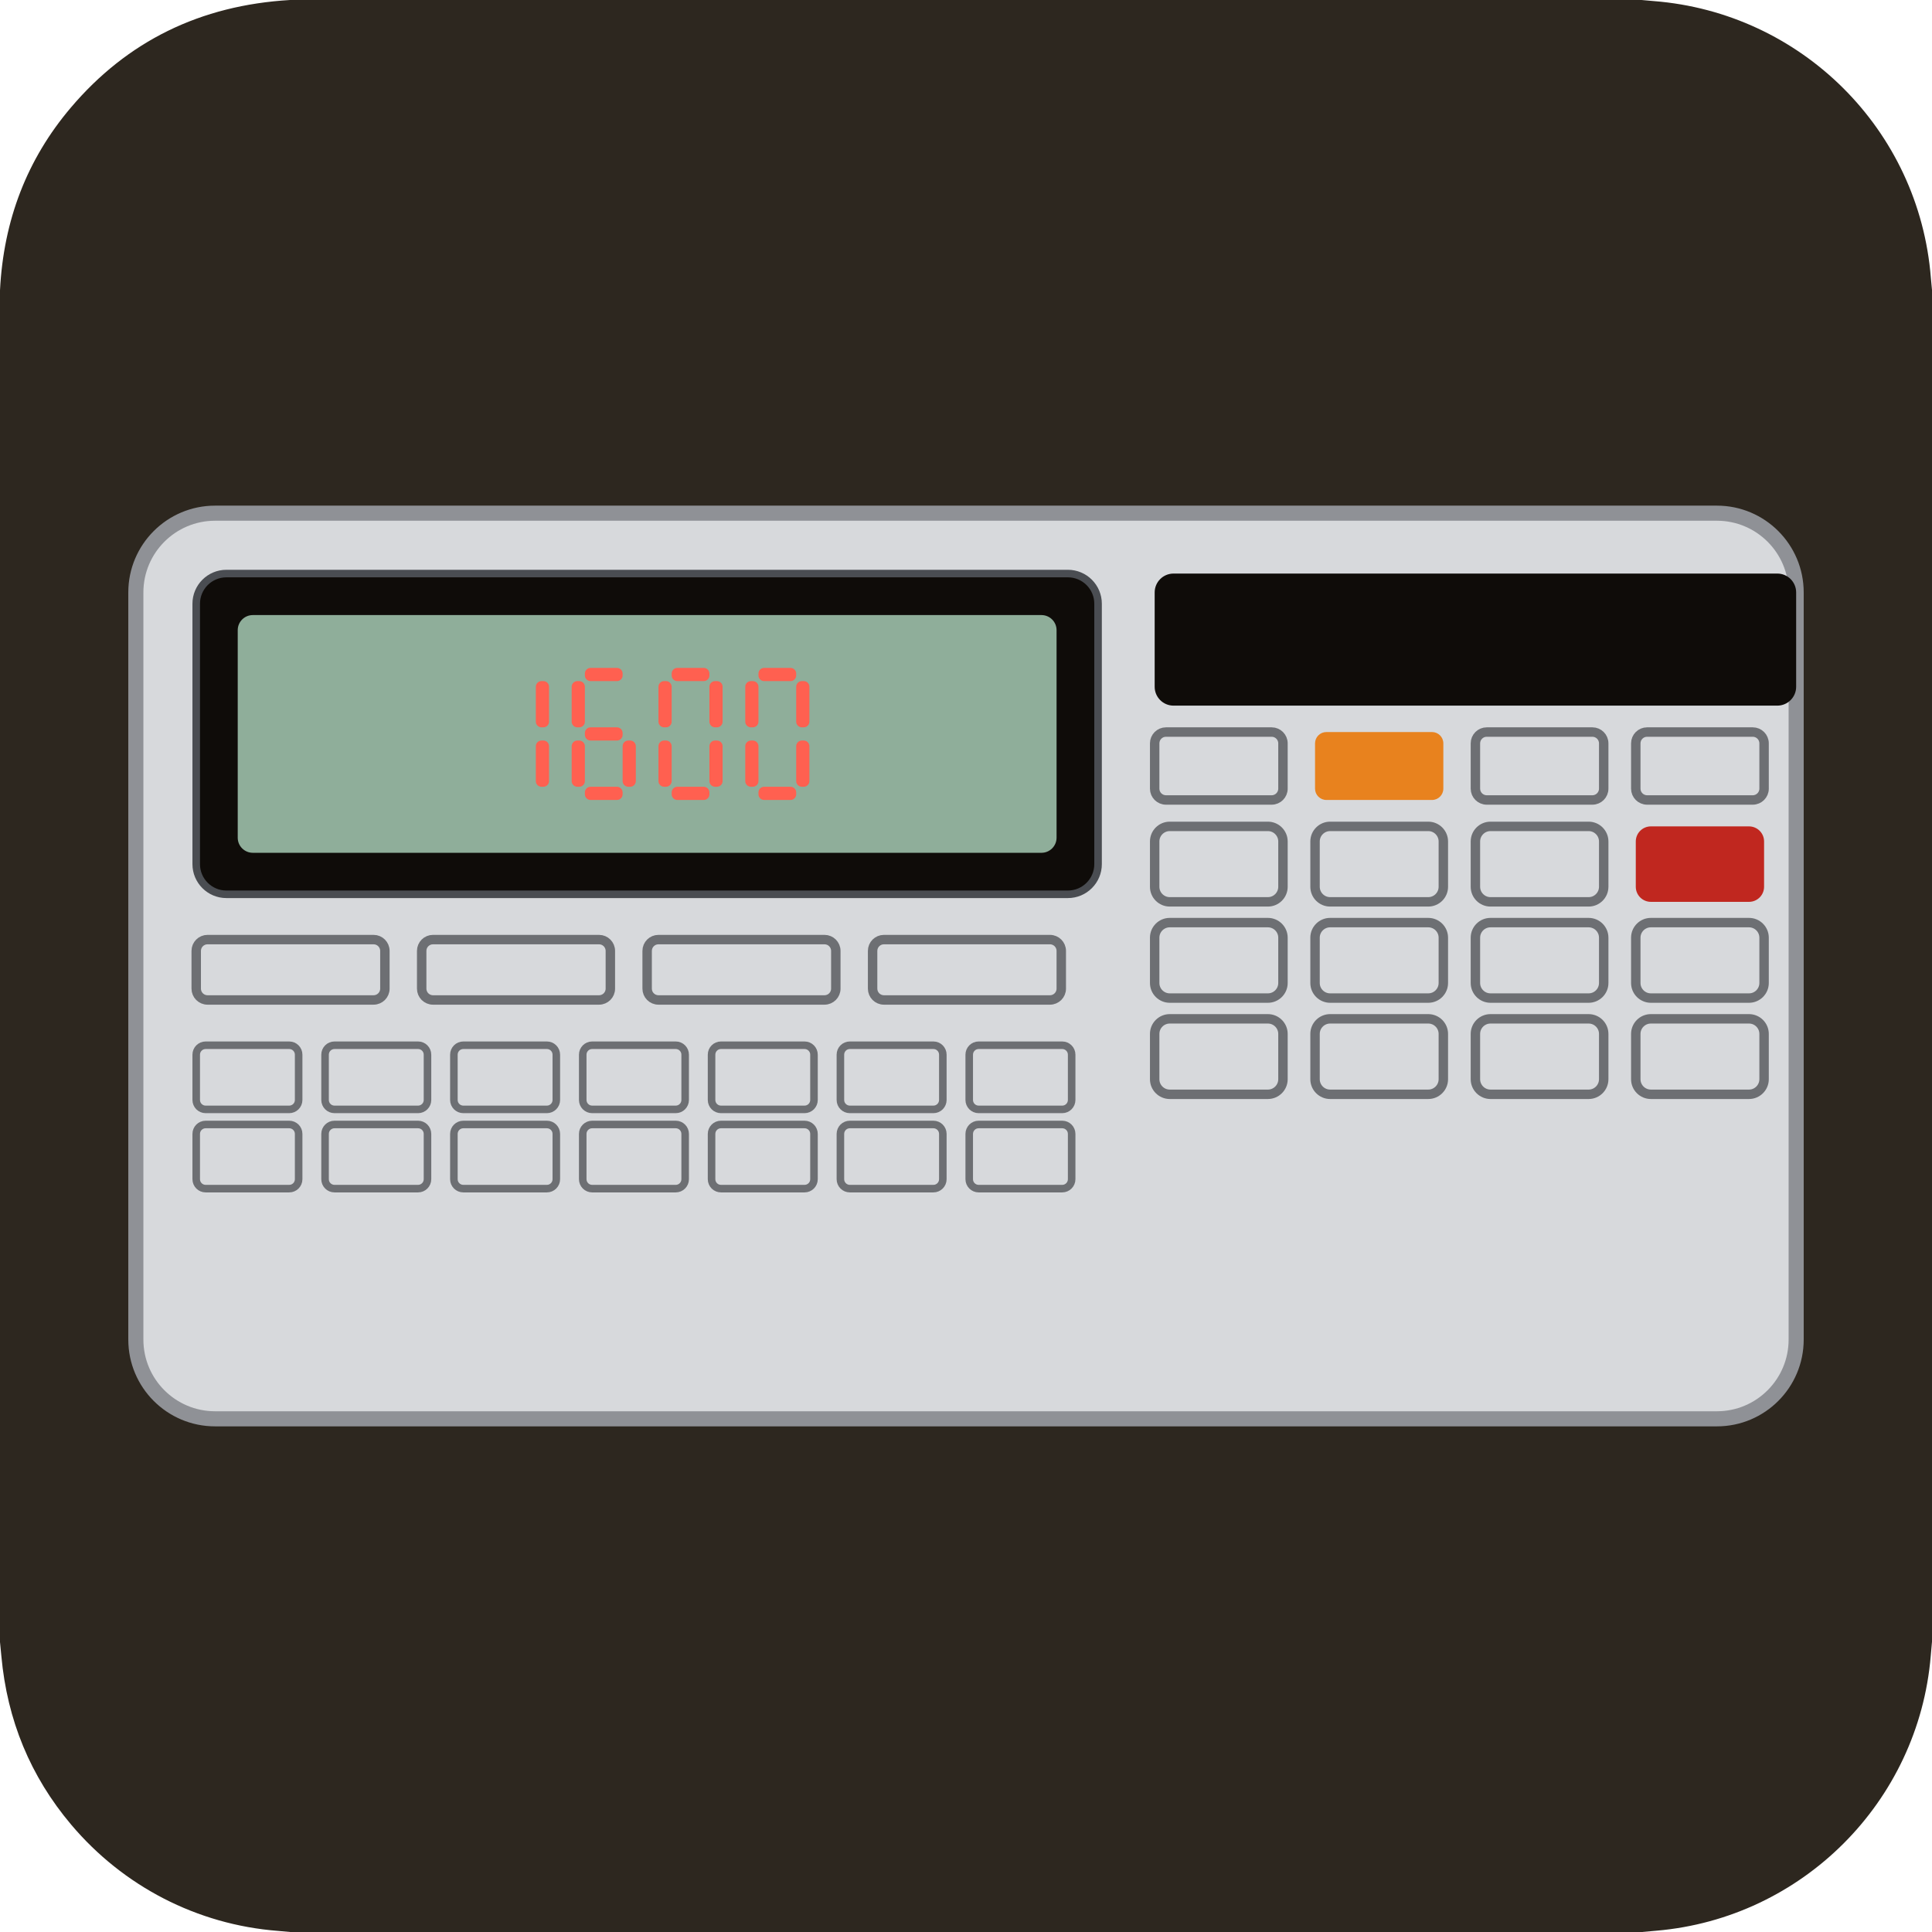
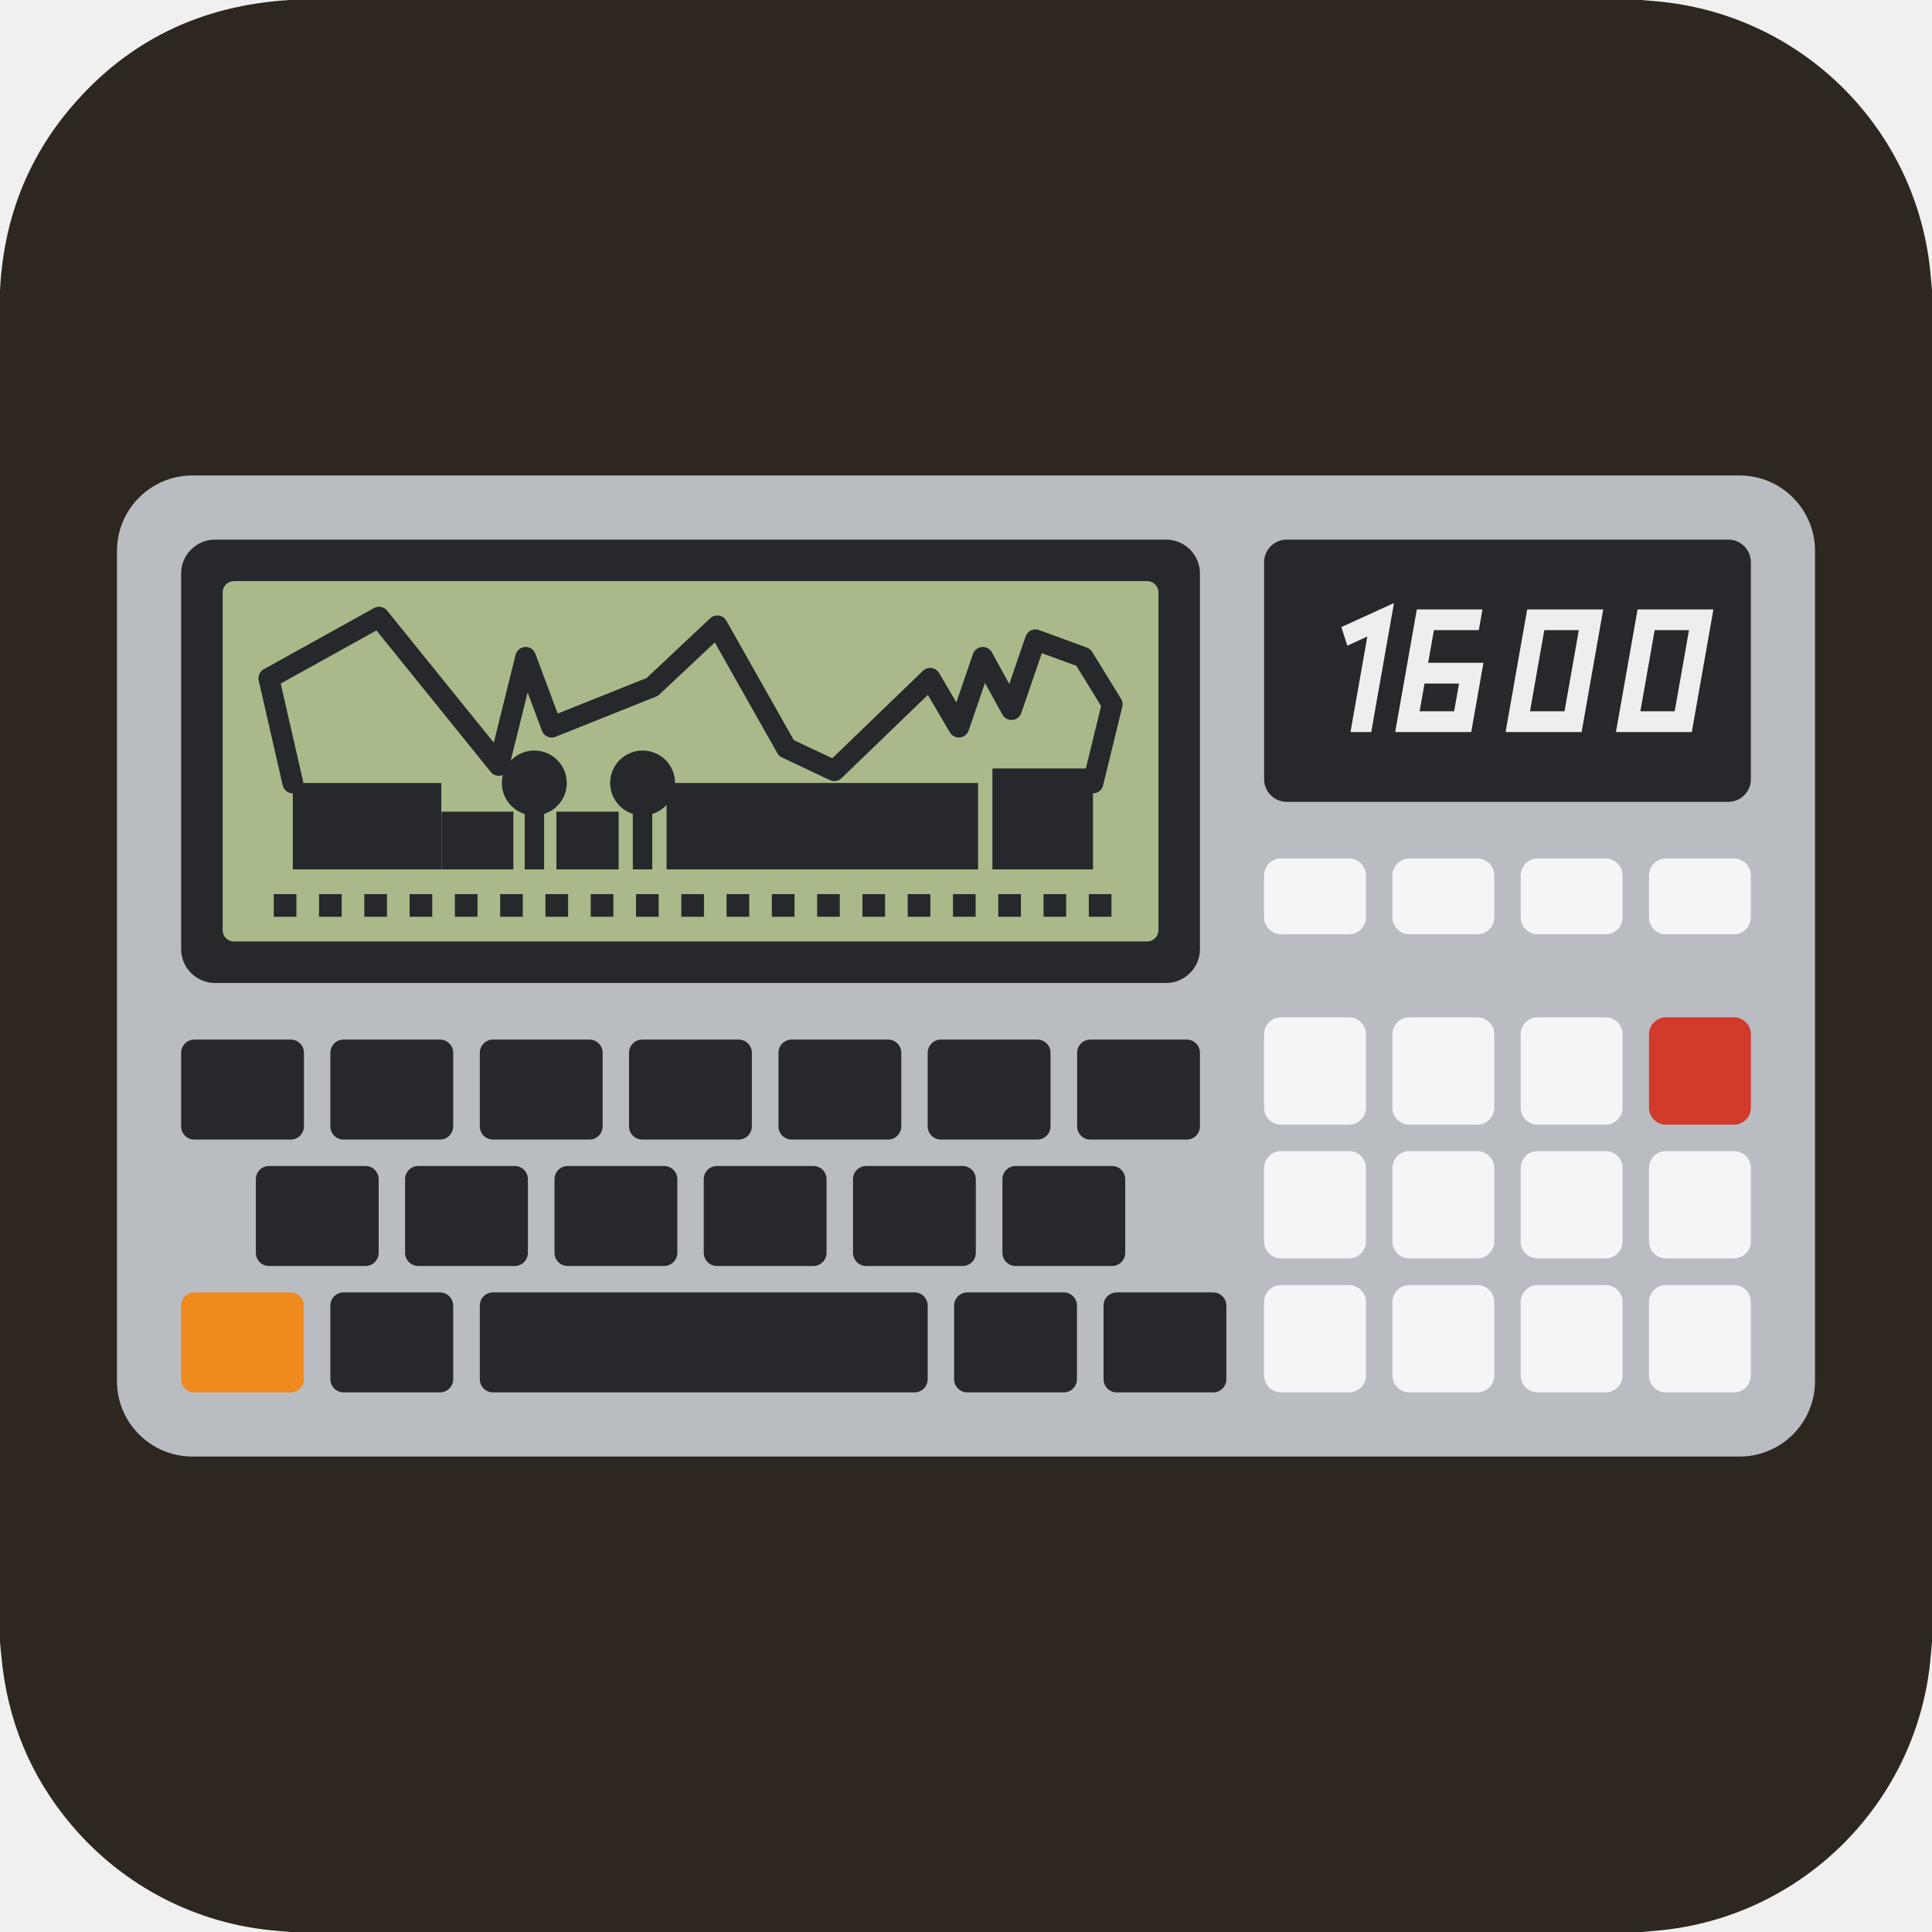
<svg xmlns="http://www.w3.org/2000/svg" viewBox="0 0 1024 1024" width="1024" height="1024">
  <g id="backdrop">
-     <rect width="1024" height="1024" fill="#ffffff" />
-     <path fill="#2d271f" d="       M 870.03 0.00       Q 873.25 0.32 876.49 0.57       C 954.63 6.69 1017.19 68.55 1023.40 147.26       Q 1023.66 150.48 1024.00 153.68       L 1024.00 870.15       Q 1023.65 873.94 1023.33 877.74       C 1016.82 955.10 955.20 1016.65 877.98 1023.31       Q 874.11 1023.64 870.24 1024.00       L 153.84 1024.00       Q 150.56 1023.67 147.25 1023.41       C 104.45 1020.07 65.28 999.76 37.70 967.07       Q 5.35 928.73 0.72 877.74       Q 0.38 874.02 0.00 870.32       L 0.00 153.86       Q 2.82 97.96 37.55 57.03       Q 82.38 4.19 153.74 0.00       Z" />
+     <path fill="#2d271f" d="M 870.03 0.00 Q 873.25 0.32 876.49 0.57 C 954.63 6.69 1017.19 68.55 1023.40 147.26 Q 1023.66 150.48 1024.00 153.68 L 1024.00 870.15 Q 1023.65 873.94 1023.33 877.74 C 1016.82 955.10 955.20 1016.65 877.98 1023.31 Q 874.11 1023.64 870.24 1024.00 L 153.84 1024.00 Q 150.56 1023.67 147.25 1023.41 C 104.45 1020.07 65.28 999.76 37.70 967.07 Q 5.35 928.73 0.72 877.74 Q 0.38 874.02 0.00 870.32 L 0.00 153.86 Q 2.82 97.96 37.55 57.03 Q 82.38 4.19 153.74 0.00 Z" />
  </g>
-   <g id="calculator-body">
-     <rect x="72" y="272" width="880" height="480" rx="42" fill="#d7d9dc" stroke="#8f9196" stroke-width="8" />
-   </g>
-   <g id="display">
-     <rect x="104" y="304" width="478" height="170" rx="16" fill="#0f0c09" stroke="#4a4d52" stroke-width="4" />
-     <rect x="126" y="326" width="434" height="126" rx="8" fill="#8fae9a" />
-   </g>
-   <g id="lcd-readout" fill="#ff6050">
-     <rect x="284.00" y="361.00" width="7.00" height="24.50" rx="3" />
-     <rect x="284.00" y="392.50" width="7.00" height="24.50" rx="3" />
-     <rect x="310.00" y="354.00" width="20.00" height="7.00" rx="3" />
-     <rect x="303.00" y="361.00" width="7.00" height="24.50" rx="3" />
-     <rect x="310.00" y="385.50" width="20.00" height="7.00" rx="3" />
-     <rect x="303.00" y="392.50" width="7.00" height="24.50" rx="3" />
-     <rect x="330.00" y="392.50" width="7.00" height="24.50" rx="3" />
-     <rect x="310.00" y="417.00" width="20.00" height="7.00" rx="3" />
-     <rect x="356.00" y="354.00" width="20.00" height="7.00" rx="3" />
-     <rect x="376.00" y="361.00" width="7.00" height="24.50" rx="3" />
-     <rect x="376.00" y="392.50" width="7.00" height="24.50" rx="3" />
-     <rect x="356.00" y="417.00" width="20.00" height="7.00" rx="3" />
-     <rect x="349.00" y="392.50" width="7.00" height="24.50" rx="3" />
-     <rect x="349.00" y="361.00" width="7.00" height="24.50" rx="3" />
-     <rect x="402.00" y="354.00" width="20.00" height="7.00" rx="3" />
-     <rect x="422.00" y="361.00" width="7.00" height="24.50" rx="3" />
-     <rect x="422.00" y="392.50" width="7.00" height="24.50" rx="3" />
-     <rect x="402.00" y="417.00" width="20.00" height="7.00" rx="3" />
-     <rect x="395.00" y="392.50" width="7.00" height="24.50" rx="3" />
-     <rect x="395.00" y="361.00" width="7.00" height="24.50" rx="3" />
-   </g>
-   <g id="fn-keys">
-     <rect x="104.00" y="498.00" width="100.00" height="32.00" rx="6.00" fill="none" stroke="#6d6f73" stroke-width="5" />
-     <rect x="223.50" y="498.00" width="100.00" height="32.00" rx="6.00" fill="none" stroke="#6d6f73" stroke-width="5" />
-     <rect x="343.00" y="498.00" width="100.00" height="32.00" rx="6.00" fill="none" stroke="#6d6f73" stroke-width="5" />
-     <rect x="462.50" y="498.00" width="100.00" height="32.00" rx="6.00" fill="none" stroke="#6d6f73" stroke-width="5" />
-   </g>
-   <g id="brand-bezel">
-     <rect x="612" y="304" width="340" height="70" rx="10" fill="#0f0c09" />
-   </g>
-   <g id="top-fn-keys">
-     <rect x="612" y="388" width="68" height="36" rx="6" fill="none" stroke="#6d6f73" stroke-width="5" />
-     <rect x="697" y="388" width="68" height="36" rx="6" fill="#e8821e" />
-     <rect x="782" y="388" width="68" height="36" rx="6" fill="none" stroke="#6d6f73" stroke-width="5" />
-     <rect x="867" y="388" width="68" height="36" rx="6" fill="none" stroke="#6d6f73" stroke-width="5" />
-   </g>
-   <g id="numeric-keypad">
-     <rect x="612.00" y="438.00" width="68.00" height="40.00" rx="8.00" fill="none" stroke="#6d6f73" stroke-width="5" />
-     <rect x="697.00" y="438.00" width="68.00" height="40.00" rx="8.00" fill="none" stroke="#6d6f73" stroke-width="5" />
-     <rect x="782.00" y="438.00" width="68.00" height="40.00" rx="8.00" fill="none" stroke="#6d6f73" stroke-width="5" />
-     <rect x="867.00" y="438.00" width="68.00" height="40.00" rx="8.00" fill="#c0271f" />
-     <rect x="612.00" y="489.00" width="68.00" height="40.00" rx="8.00" fill="none" stroke="#6d6f73" stroke-width="5" />
-     <rect x="697.00" y="489.00" width="68.00" height="40.00" rx="8.00" fill="none" stroke="#6d6f73" stroke-width="5" />
-     <rect x="782.00" y="489.00" width="68.00" height="40.00" rx="8.00" fill="none" stroke="#6d6f73" stroke-width="5" />
-     <rect x="867.00" y="489.00" width="68.00" height="40.00" rx="8.00" fill="none" stroke="#6d6f73" stroke-width="5" />
-     <rect x="612.00" y="540.00" width="68.00" height="40.00" rx="8.00" fill="none" stroke="#6d6f73" stroke-width="5" />
-     <rect x="697.00" y="540.00" width="68.00" height="40.00" rx="8.00" fill="none" stroke="#6d6f73" stroke-width="5" />
-     <rect x="782.00" y="540.00" width="68.00" height="40.00" rx="8.00" fill="none" stroke="#6d6f73" stroke-width="5" />
-     <rect x="867.00" y="540.00" width="68.00" height="40.00" rx="8.00" fill="none" stroke="#6d6f73" stroke-width="5" />
-   </g>
-   <g id="keyboard">
-     <rect x="104.00" y="554.00" width="54.29" height="34.00" rx="5.00" fill="none" stroke="#6d6f73" stroke-width="4" />
-     <rect x="172.29" y="554.00" width="54.29" height="34.00" rx="5.00" fill="none" stroke="#6d6f73" stroke-width="4" />
-     <rect x="240.57" y="554.00" width="54.29" height="34.00" rx="5.00" fill="none" stroke="#6d6f73" stroke-width="4" />
-     <rect x="308.86" y="554.00" width="54.29" height="34.00" rx="5.00" fill="none" stroke="#6d6f73" stroke-width="4" />
-     <rect x="377.14" y="554.00" width="54.29" height="34.00" rx="5.00" fill="none" stroke="#6d6f73" stroke-width="4" />
-     <rect x="445.43" y="554.00" width="54.29" height="34.00" rx="5.00" fill="none" stroke="#6d6f73" stroke-width="4" />
-     <rect x="513.71" y="554.00" width="54.29" height="34.00" rx="5.00" fill="none" stroke="#6d6f73" stroke-width="4" />
-     <rect x="104.00" y="596.00" width="54.29" height="34.00" rx="5.00" fill="none" stroke="#6d6f73" stroke-width="4" />
-     <rect x="172.29" y="596.00" width="54.29" height="34.00" rx="5.00" fill="none" stroke="#6d6f73" stroke-width="4" />
-     <rect x="240.57" y="596.00" width="54.29" height="34.00" rx="5.00" fill="none" stroke="#6d6f73" stroke-width="4" />
-     <rect x="308.86" y="596.00" width="54.29" height="34.00" rx="5.00" fill="none" stroke="#6d6f73" stroke-width="4" />
-     <rect x="377.14" y="596.00" width="54.29" height="34.00" rx="5.00" fill="none" stroke="#6d6f73" stroke-width="4" />
-     <rect x="445.43" y="596.00" width="54.29" height="34.00" rx="5.00" fill="none" stroke="#6d6f73" stroke-width="4" />
-     <rect x="513.71" y="596.00" width="54.29" height="34.00" rx="5.00" fill="none" stroke="#6d6f73" stroke-width="4" />
+   <g id="pc1600">
+     <rect x="62.0" y="252.0" width="900" height="520" rx="40" fill="#b9bdc2" />
+     <rect x="96.0" y="286.0" width="540.0" height="235" rx="18" fill="#26282b" />
+     <rect x="118.0" y="308.0" width="496.0" height="191" rx="6" fill="#a9b98a" />
+     <polyline points="155.2,415.0 142.5,359.5 200.9,327.1 264.4,405.7 278.6,348.4 292.4,385.4 345.7,364.1 380.2,331.7 416.8,396.5 442.2,408.5 493.0,359.5 508.2,385.4 520.9,348.4 536.1,376.1 548.8,339.1 574.2,348.4 589.5,373.3 579.3,415.0" fill="none" stroke="#26282b" stroke-width="11" stroke-linejoin="round" stroke-linecap="round" />
+     <rect x="155.2" y="415.0" width="78.7" height="45.8" fill="#26282b" />
+     <rect x="234.0" y="430.2" width="38.1" height="30.6" fill="#26282b" />
+     <rect x="294.9" y="430.2" width="33.0" height="30.6" fill="#26282b" />
+     <rect x="353.3" y="415.0" width="165.1" height="45.8" fill="#26282b" />
+     <rect x="526.0" y="407.3" width="53.3" height="53.5" fill="#26282b" />
+     <circle cx="283.2" cy="415.0" r="17.2" fill="#26282b" />
+     <rect x="278.1" y="415.0" width="10.3" height="45.8" fill="#26282b" />
+     <circle cx="340.6" cy="415.0" r="17.2" fill="#26282b" />
+     <rect x="335.4" y="415.0" width="10.3" height="45.8" fill="#26282b" />
+     <line x1="145.1" y1="479.9" x2="589.5" y2="479.9" stroke="#26282b" stroke-width="12" stroke-dasharray="12 12" />
+     <rect x="670.0" y="286.0" width="258.0" height="139" rx="12" fill="#26282b" />
+     <path d="M 709.3 337.3 L 727.0 328.5 V 388.0 M 780.0 328.5 H 750.7 V 382.5 H 780.0 V 356.8 H 750.7 M 809.2 328.5 H 838.5 V 382.5 H 809.2 Z M 867.7 328.5 H 896.9 V 382.5 H 867.7 Z" fill="none" stroke="#eceef0" stroke-width="11" stroke-linejoin="miter" stroke-linecap="butt" transform="translate(62.7 0) skewX(-10)" />
+     <rect x="670.0" y="455.0" width="54.0" height="40.2" rx="9" fill="#f4f5f6" />
+     <rect x="738.0" y="455.0" width="54.0" height="40.2" rx="9" fill="#f4f5f6" />
+     <rect x="806.0" y="455.0" width="54.0" height="40.2" rx="9" fill="#f4f5f6" />
+     <rect x="874.0" y="455.0" width="54.0" height="40.2" rx="9" fill="#f4f5f6" />
+     <rect x="670.0" y="539.2" width="54.0" height="56.9" rx="9" fill="#f4f5f6" />
+     <rect x="738.0" y="539.2" width="54.0" height="56.9" rx="9" fill="#f4f5f6" />
+     <rect x="806.0" y="539.2" width="54.0" height="56.9" rx="9" fill="#f4f5f6" />
+     <rect x="874.0" y="539.2" width="54.0" height="56.9" rx="9" fill="#d23a2c" />
+     <rect x="670.0" y="610.1" width="54.0" height="56.9" rx="9" fill="#f4f5f6" />
+     <rect x="738.0" y="610.1" width="54.0" height="56.9" rx="9" fill="#f4f5f6" />
+     <rect x="806.0" y="610.1" width="54.0" height="56.9" rx="9" fill="#f4f5f6" />
+     <rect x="874.0" y="610.1" width="54.0" height="56.9" rx="9" fill="#f4f5f6" />
+     <rect x="670.0" y="681.1" width="54.0" height="56.9" rx="9" fill="#f4f5f6" />
+     <rect x="738.0" y="681.1" width="54.0" height="56.9" rx="9" fill="#f4f5f6" />
+     <rect x="806.0" y="681.1" width="54.0" height="56.9" rx="9" fill="#f4f5f6" />
+     <rect x="874.0" y="681.1" width="54.0" height="56.9" rx="9" fill="#f4f5f6" />
+     <rect x="96.0" y="551.0" width="65.1" height="53.0" rx="7" fill="#26282b" />
+     <rect x="175.1" y="551.0" width="65.1" height="53.0" rx="7" fill="#26282b" />
+     <rect x="254.3" y="551.0" width="65.1" height="53.0" rx="7" fill="#26282b" />
+     <rect x="333.4" y="551.0" width="65.1" height="53.0" rx="7" fill="#26282b" />
+     <rect x="412.6" y="551.0" width="65.1" height="53.0" rx="7" fill="#26282b" />
+     <rect x="491.7" y="551.0" width="65.1" height="53.0" rx="7" fill="#26282b" />
+     <rect x="570.9" y="551.0" width="65.1" height="53.0" rx="7" fill="#26282b" />
+     <rect x="135.6" y="618.0" width="65.1" height="53.0" rx="7" fill="#26282b" />
+     <rect x="214.7" y="618.0" width="65.1" height="53.0" rx="7" fill="#26282b" />
+     <rect x="293.9" y="618.0" width="65.1" height="53.0" rx="7" fill="#26282b" />
+     <rect x="373.0" y="618.0" width="65.1" height="53.0" rx="7" fill="#26282b" />
+     <rect x="452.1" y="618.0" width="65.1" height="53.0" rx="7" fill="#26282b" />
+     <rect x="531.3" y="618.0" width="65.1" height="53.0" rx="7" fill="#26282b" />
+     <rect x="96.0" y="685.0" width="65.1" height="53.0" rx="7" fill="#ef8a1f" />
+     <rect x="175.1" y="685.0" width="65.1" height="53.0" rx="7" fill="#26282b" />
+     <rect x="254.3" y="685.0" width="237.4" height="53.0" rx="7" fill="#26282b" />
+     <rect x="505.7" y="685.0" width="65.1" height="53.0" rx="7" fill="#26282b" />
+     <rect x="584.9" y="685.0" width="65.1" height="53.0" rx="7" fill="#26282b" />
  </g>
</svg>
